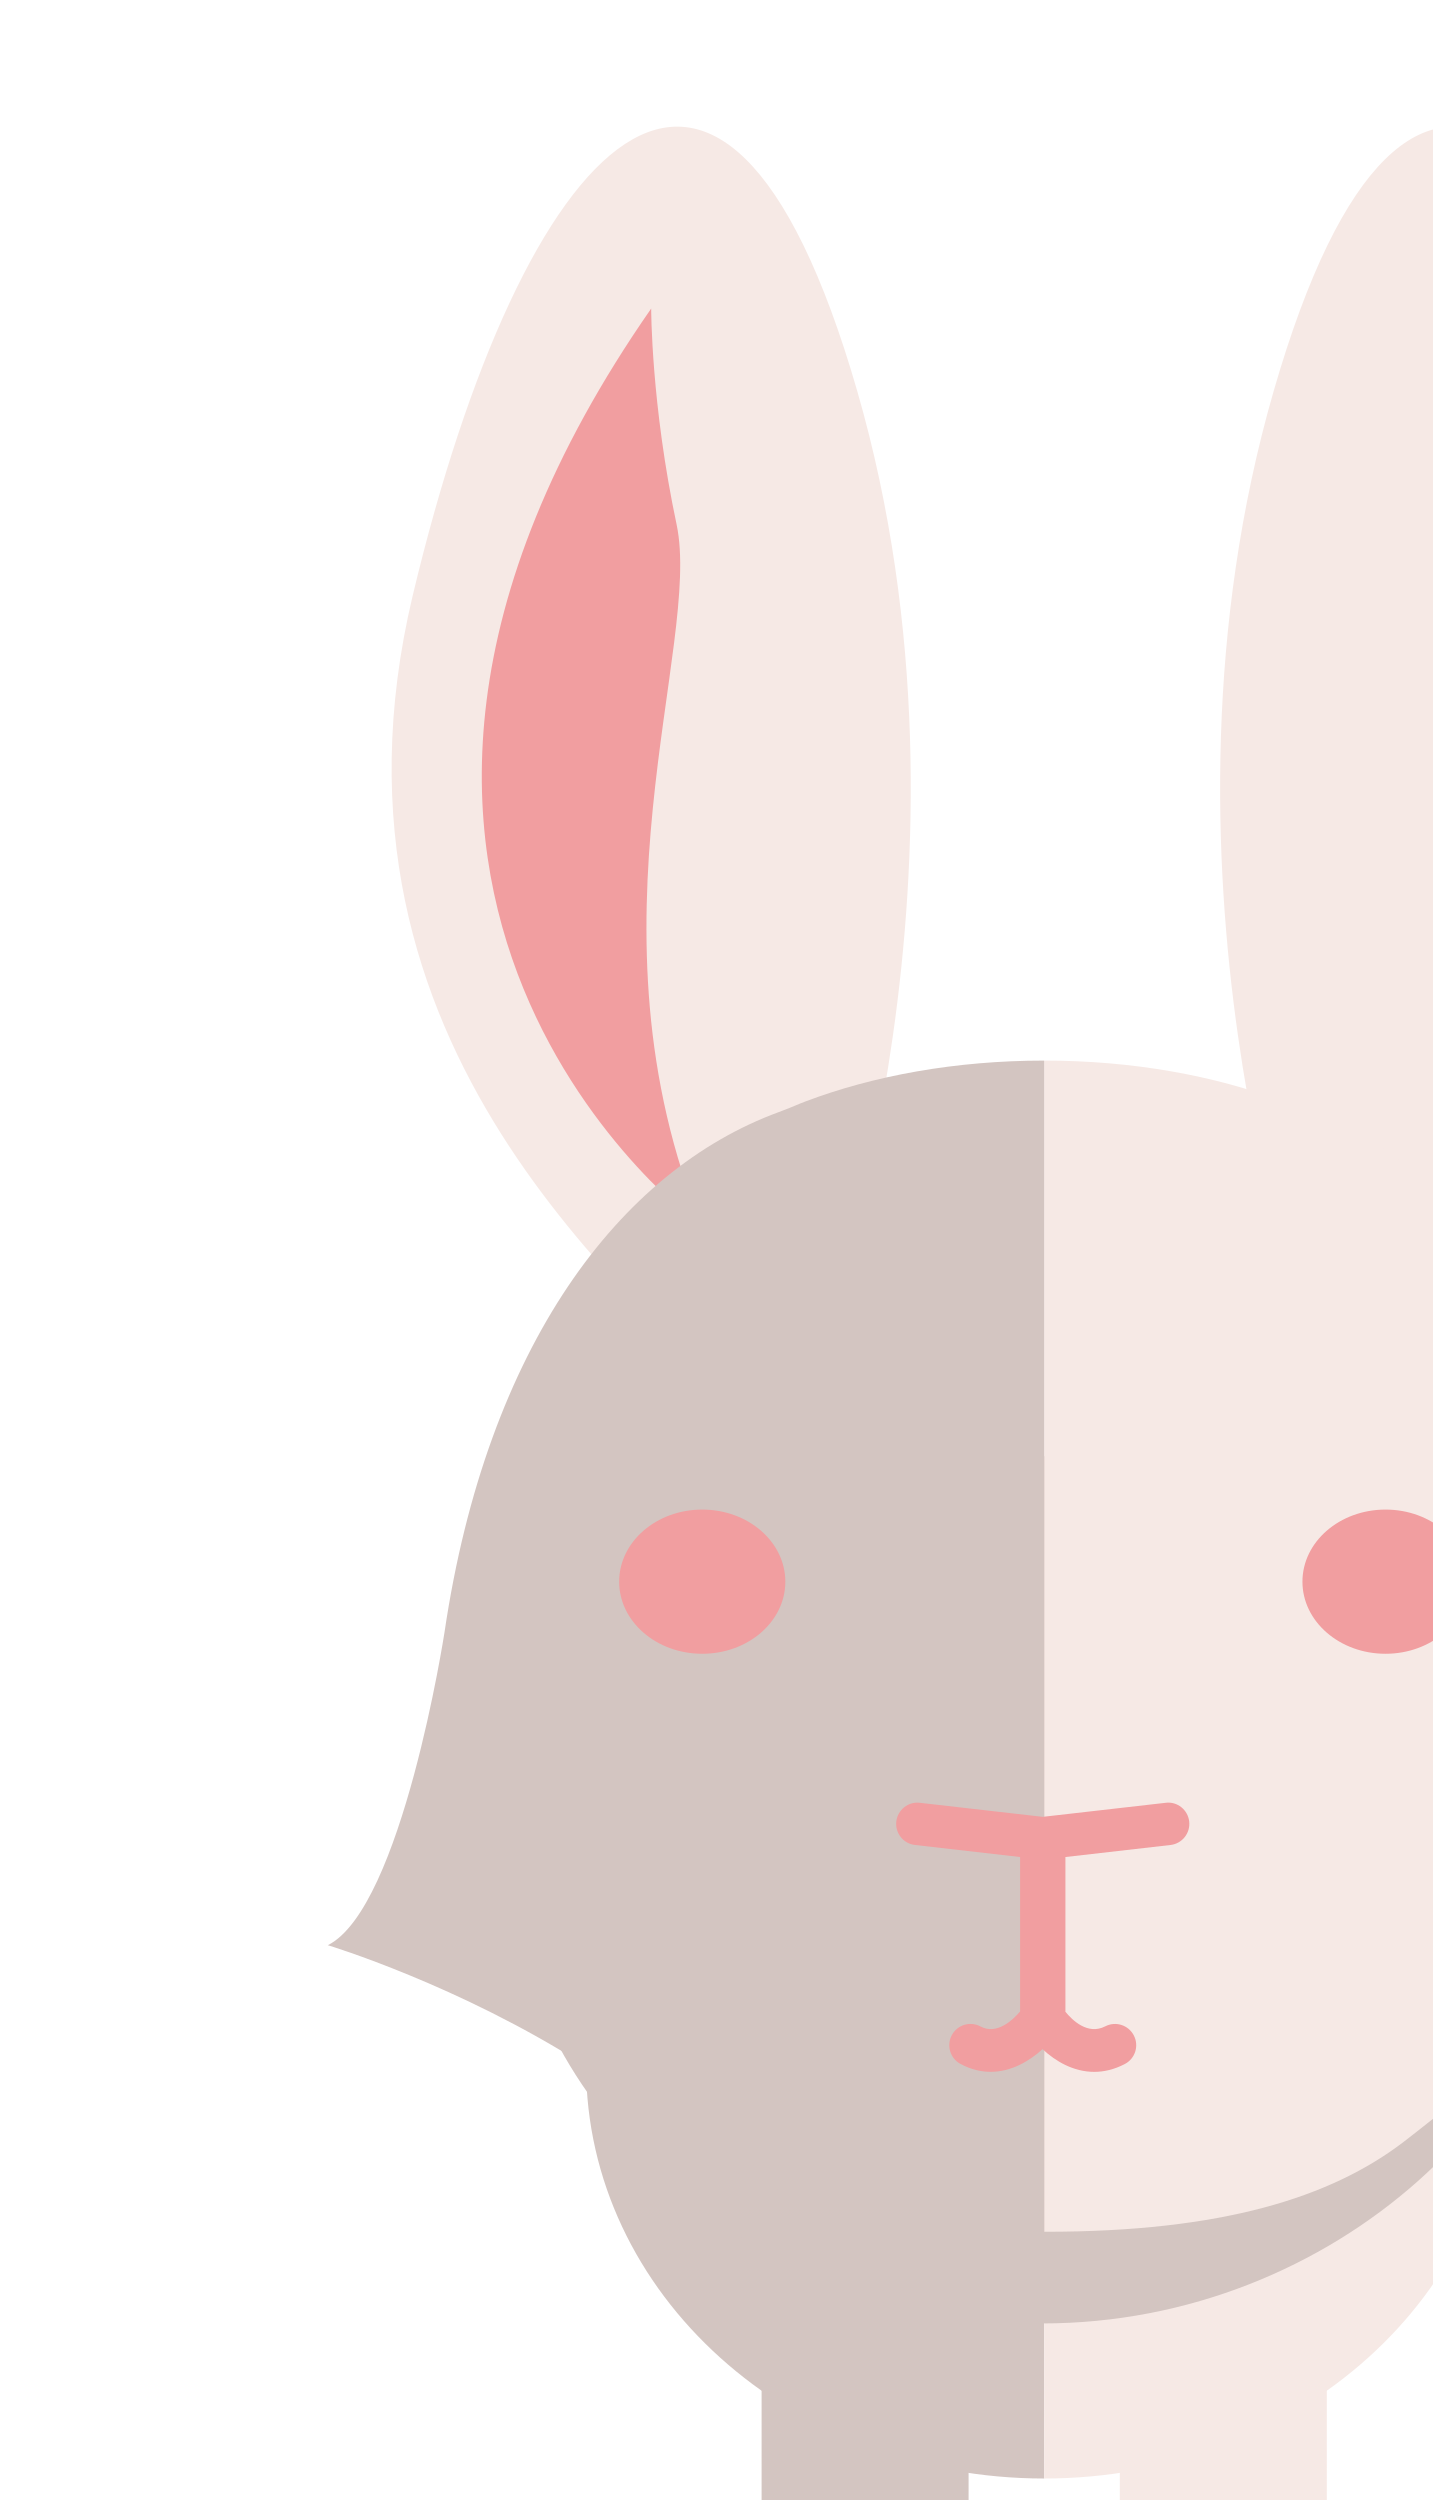
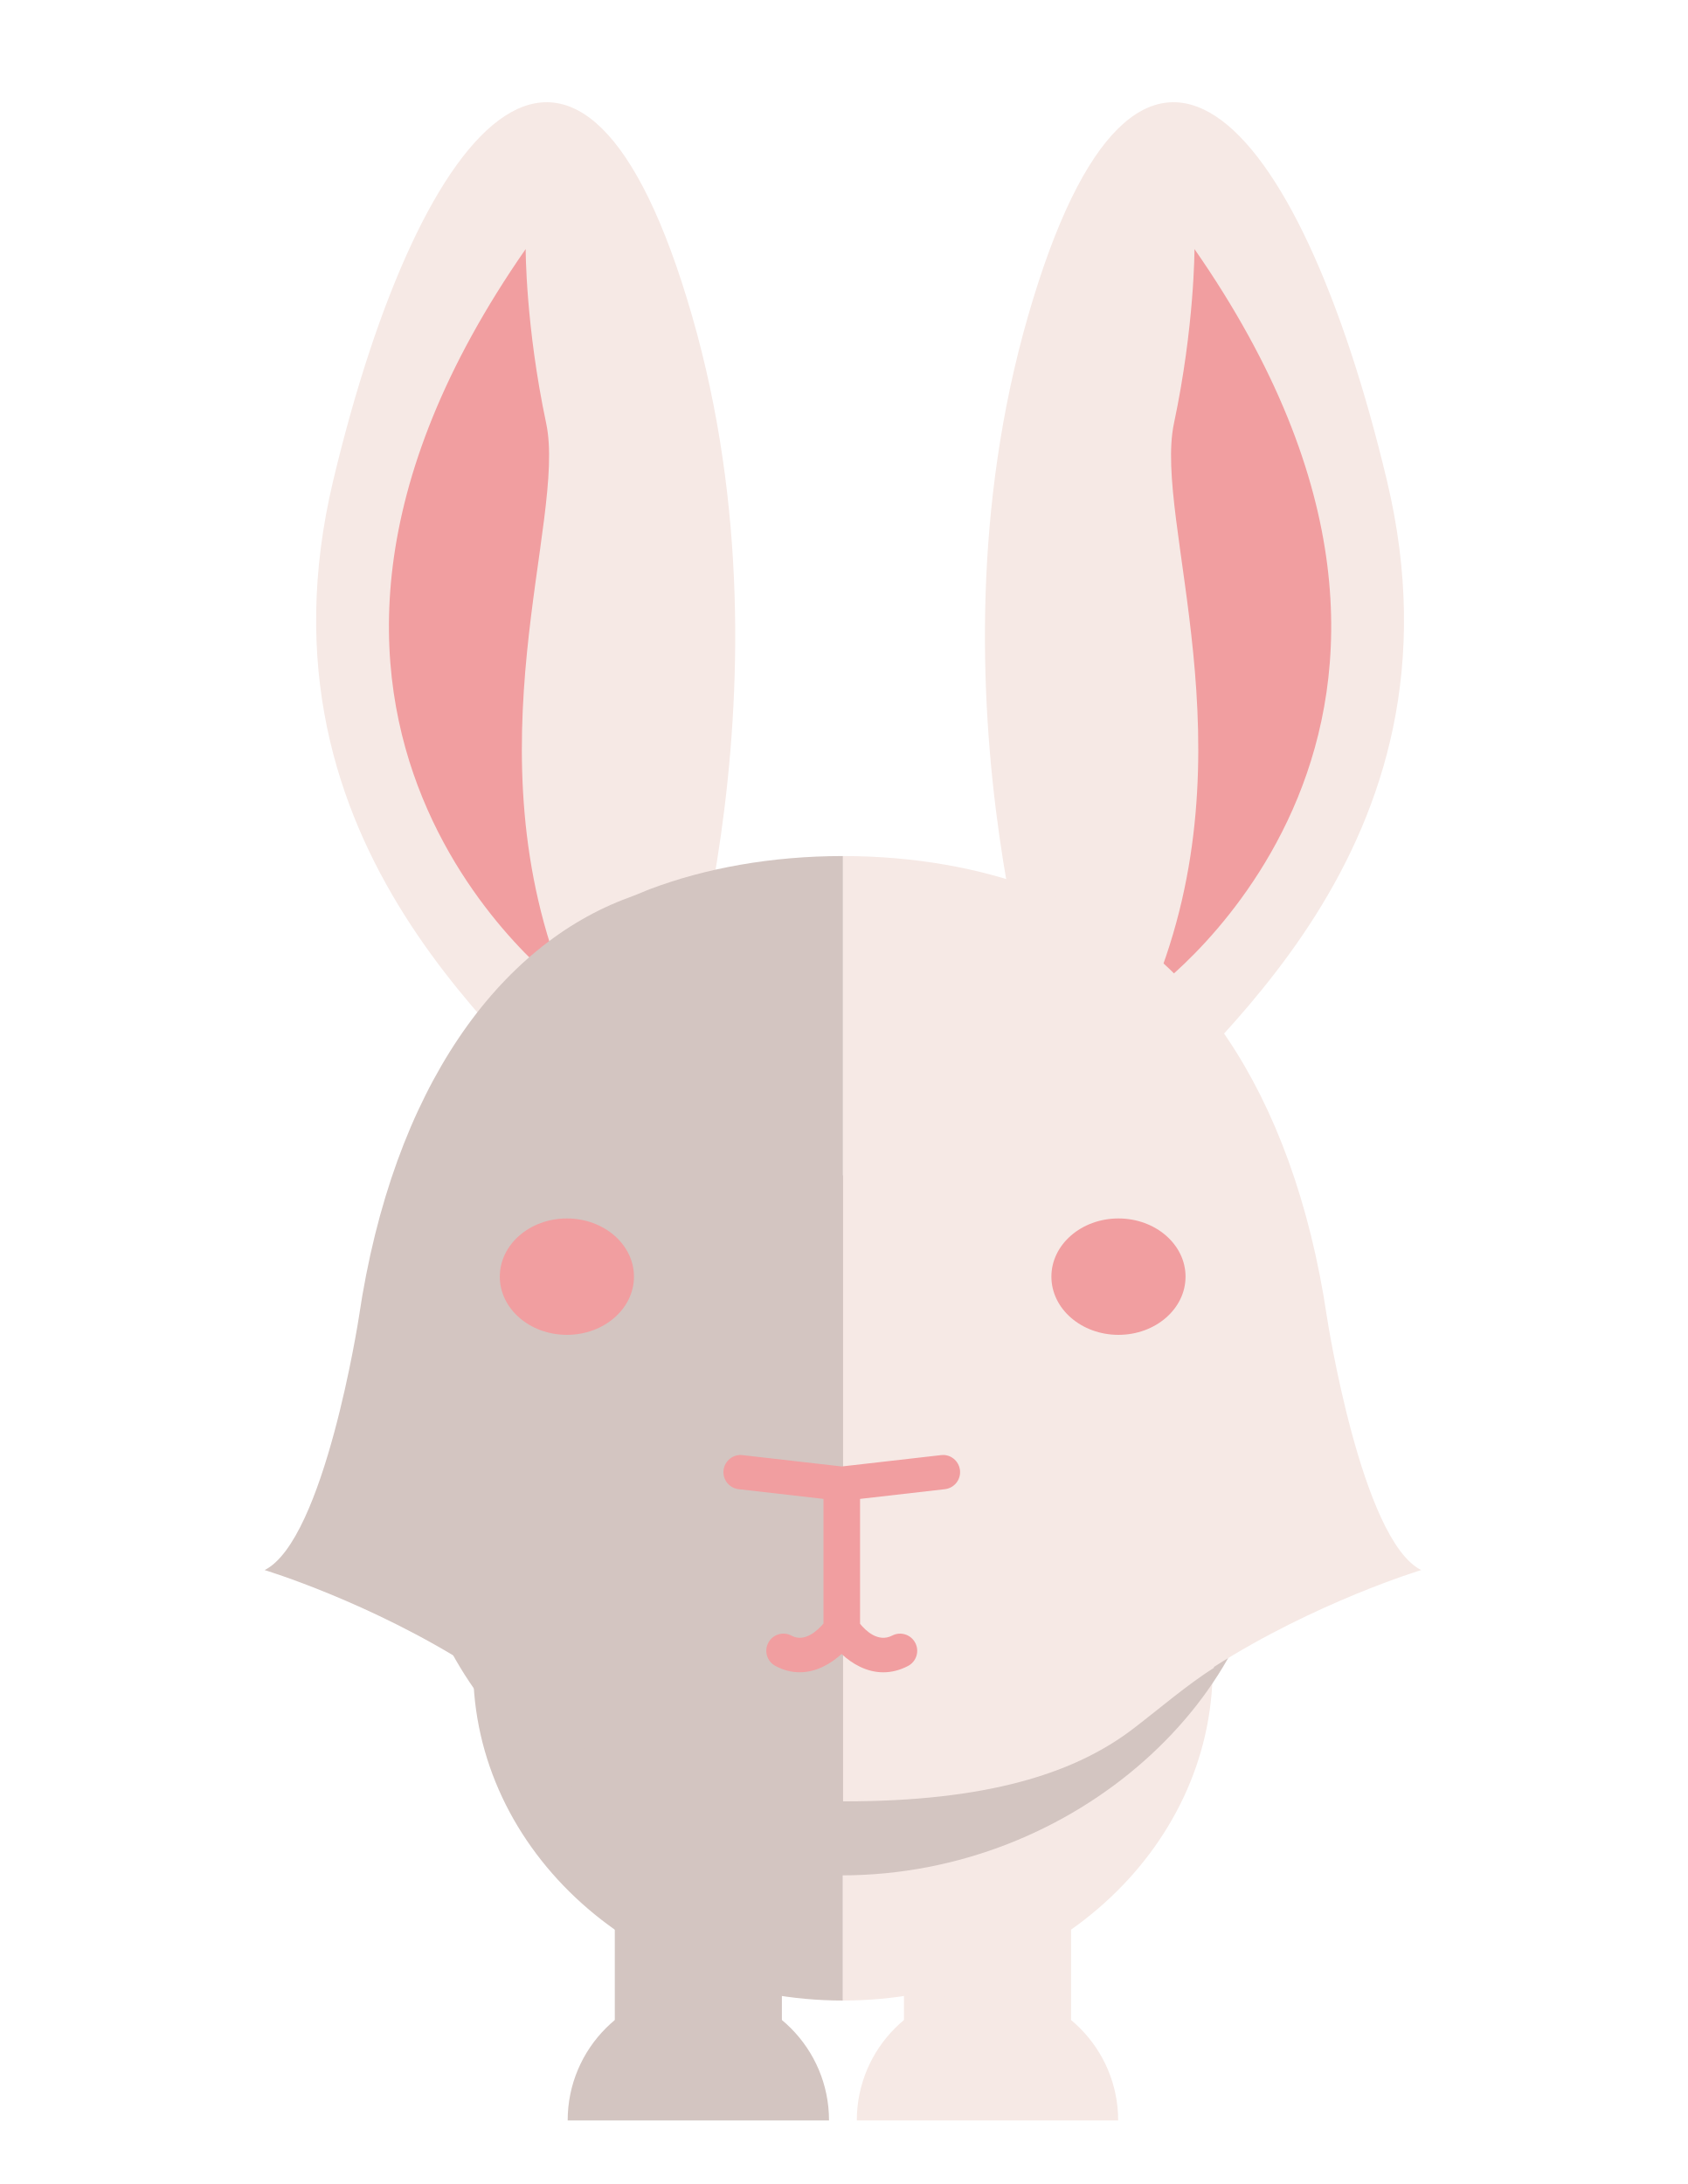
- <svg>
-   <g>
-     <g id="ears">
-       <g>
-         <g>
-           <path fill="#F6E9E5" d="M409.073,412.386c24.014-31.55,125.922-103.743,93.811-238.154      c-32.102-134.401-90.229-197.976-130.09-59.724c-39.879,138.228,8.973,273.126,8.973,273.126L409.073,412.386z" />
-         </g>
-       </g>
-       <g>
-         <g>
-           <path fill="#F19EA0" d="M433.108,90.314c0,0,0.049,27.907-7.443,63.235c-7.48,35.317,28.59,117.824-7.541,205.693      C418.124,359.243,552.831,262.48,433.108,90.314z" />
-         </g>
-       </g>
-       <g>
-         <g>
-           <path fill="#F6E9E5" d="M214.639,412.386c-24.003-31.55-125.917-103.743-93.815-238.154      c32.101-134.401,90.23-197.976,130.104-59.724c39.868,138.228-8.979,273.126-8.979,273.126L214.639,412.386z" />
-         </g>
-       </g>
-       <g>
-         <g>
-           <path fill="#F19EA0" d="M190.605,90.314c0,0-0.045,27.907,7.443,63.235c7.48,35.317-28.594,117.824,7.541,205.693      C205.589,359.243,70.886,262.48,190.605,90.314z" />
-         </g>
-       </g>
-     </g>
-     <g>
-       <g>
-         <g>
-           <g>
-             <path fill="#D3C5C1" d="M171.554,604.77c0,66.664,60.031,120.7,134.083,120.7V484.064       C231.585,484.064,171.554,538.112,171.554,604.77z" />
-           </g>
-         </g>
-         <g>
-           <g>
-             <path fill="#F6E9E5" d="M439.72,604.77c0-66.656-60.041-120.704-134.082-120.704V725.47       C379.679,725.47,439.72,671.434,439.72,604.77z" />
-           </g>
-         </g>
-       </g>
-       <g>
-         <g>
-           <path fill="#D3C5C1" d="M305.091,426.226c-85.774,0-155.323,54.043-155.323,120.707c0,66.653,69.549,133.144,155.323,133.144      c85.783,0,155.334-66.489,155.334-133.144C460.425,480.269,390.874,426.226,305.091,426.226z" />
-         </g>
-       </g>
-       <g>
-         <g>
-           <g>
-             <rect x="222.922" y="695.956" fill="#D3C5C1" width="60.584" height="52.817" />
-           </g>
-         </g>
-         <g>
-           <g>
-             <path fill="#D3C5C1" d="M300.599,768.964c0-26.168-21.211-47.381-47.381-47.381c-26.163,0-47.384,21.213-47.384,47.381H300.599       z" />
-           </g>
-         </g>
-         <g>
-           <g>
-             <rect x="327.771" y="695.956" fill="#F6E9E5" width="60.586" height="52.817" />
-           </g>
-         </g>
-         <g>
-           <g>
-             <path fill="#F6E9E5" d="M405.44,768.964c0-26.168-21.207-47.381-47.382-47.381c-26.161,0-47.383,21.213-47.383,47.381H405.44z" />
-           </g>
-         </g>
-       </g>
-     </g>
-     <g>
-       <g>
-         <g>
-           <g>
-             <g>
-               <path fill="#4A1C12" d="M234.205,323.009c0.479-0.195,0.948-0.365,1.424-0.562        C235.14,322.629,234.684,322.823,234.205,323.009z" />
-             </g>
-           </g>
-         </g>
-         <g>
-           <g>
-             <g>
-               <path fill="#4A1C12" d="M375.659,322.446c0.438,0.197,0.908,0.357,1.354,0.546        C376.556,322.813,376.118,322.624,375.659,322.446z" />
-             </g>
-           </g>
-         </g>
-       </g>
-       <g>
-         <g>
-           <g>
-             <g>
-               <path fill="#F6E9E5" d="M515.325,569.365c-21.744-10.871-34.164-91.634-34.164-91.634        c-12.43-83.88-51.264-135.135-97.853-152.224c-2.147-0.788-4.217-1.659-6.295-2.516c-0.446-0.189-0.918-0.349-1.354-0.546        c-20.017-7.59-44.101-12.013-70.021-12.013v142.195v63.93c0.043,0,0.084,0,0.127,0c-0.043,0-0.084,0-0.127,0v136.676        c0.161,0,0.316,0.011,0.486,0.011c51.422,0,83.404-9.957,104.842-26.402c9.777-7.491,19.129-15.606,29.236-22.072        c-0.012-0.098-0.045-0.18-0.058-0.272C477.202,580.877,515.325,569.365,515.325,569.365z" />
-             </g>
-           </g>
-         </g>
-         <g>
-           <g>
-             <g>
-               <path fill="#D3C5C1" d="M235.628,322.446c-0.476,0.197-0.945,0.367-1.424,0.562c-2.049,0.86-4.102,1.72-6.245,2.5        c-46.585,17.087-85.417,68.343-97.844,152.224c0,0-12.422,80.763-34.166,91.634c0,0,38.415,11.593,75.605,35.403        c0,0,19.948,14.581,29.725,22.072c21.356,16.384,57.217,26.316,104.358,26.393V516.559c-0.124,0-0.229,0.013-0.35,0.013        c0.12,0,0.229-0.013,0.35-0.013v-63.93V310.434C279.718,310.434,255.658,314.856,235.628,322.446z" />
-             </g>
-           </g>
-         </g>
-       </g>
-       <g>
-         <ellipse id="eye1" fill="#F19EA0" cx="205.549" cy="462.961" rx="24.321" ry="21.104" />
-         <ellipse id="eye2" fill="#F19EA0" cx="405.55" cy="462.961" rx="24.321" ry="21.104" />
-       </g>
-       <g>
-         <g>
-           <path fill="#F19EA0" d="M341.196,527.683l-35.975,4.112l-35.984-4.112c-3.363-0.427-6.492,2.057-6.889,5.47      c-0.384,3.412,2.063,6.497,5.475,6.88l30.762,3.525v45.206c-2.047,2.417-6.771,6.974-11.561,4.396      c-3.041-1.635-6.804-0.493-8.428,2.532c-1.624,3.028-0.486,6.803,2.535,8.421c3.049,1.642,6.018,2.318,8.834,2.318      c6.02,0,11.31-3.105,15.191-6.633c3.805,3.538,9.045,6.645,15.12,6.645c2.827,0,5.823-0.668,8.94-2.285      c3.053-1.576,4.244-5.339,2.658-8.379c-1.575-3.053-5.326-4.243-8.378-2.657c-5.141,2.635-9.679-1.849-11.645-4.276v-45.288      l30.763-3.525c3.401-0.384,5.854-3.469,5.471-6.88C347.692,529.738,344.607,527.239,341.196,527.683z" />
-         </g>
-       </g>
-     </g>
-   </g>
+ <svg viewBox="0 0 612 792">
+   <path fill="#F6E9E5" d="M409.073,412.386c24.014-31.55,125.922-103.743,93.811-238.154 c-32.102-134.401-90.229-197.976-130.09-59.724c-39.879,138.228,8.973,273.126,8.973,273.126L409.073,412.386z" />
+   <path fill="#F19EA0" d="M433.108,90.314c0,0,0.049,27.907-7.443,63.235c-7.48,35.317,28.59,117.824-7.541,205.693 C418.124,359.243,552.831,262.48,433.108,90.314z" />
+   <path fill="#F6E9E5" d="M214.639,412.386c-24.003-31.55-125.917-103.743-93.815-238.154 c32.101-134.401,90.23-197.976,130.104-59.724c39.868,138.228-8.979,273.126-8.979,273.126L214.639,412.386z" />
+   <path fill="#F19EA0" d="M190.605,90.314c0,0-0.045,27.907,7.443,63.235c7.48,35.317-28.594,117.824,7.541,205.693 C205.589,359.243,70.886,262.48,190.605,90.314z" />
+   <path fill="#D3C5C1" d="M171.554,604.77c0,66.664,60.031,120.7,134.083,120.7V484.064 C231.585,484.064,171.554,538.112,171.554,604.77z" />
+   <path fill="#F6E9E5" d="M439.72,604.77c0-66.656-60.041-120.704-134.082-120.704V725.47 C379.679,725.47,439.72,671.434,439.72,604.77z" />
+   <path fill="#D3C5C1" d="M305.091,426.226c-85.774,0-155.323,54.043-155.323,120.707c0,66.653,69.549,133.144,155.323,133.144 c85.783,0,155.334-66.489,155.334-133.144C460.425,480.269,390.874,426.226,305.091,426.226z" />
+   <rect x="222.922" y="695.956" fill="#D3C5C1" width="60.584" height="52.817" />
+   <path fill="#D3C5C1" d="M300.599,768.964c0-26.168-21.211-47.381-47.381-47.381c-26.163,0-47.384,21.213-47.384,47.381H300.599 z" />
+   <rect x="327.771" y="695.956" fill="#F6E9E5" width="60.586" height="52.817" />
+   <path fill="#F6E9E5" d="M405.44,768.964c0-26.168-21.207-47.381-47.382-47.381c-26.161,0-47.383,21.213-47.383,47.381H405.44z" />
+   <path fill="#4A1C12" d="M234.205,323.009c0.479-0.195,0.948-0.365,1.424-0.562 C235.14,322.629,234.684,322.823,234.205,323.009z" />
+   <path fill="#4A1C12" d="M375.659,322.446c0.438,0.197,0.908,0.357,1.354,0.546 C376.556,322.813,376.118,322.624,375.659,322.446z" />
+   <path fill="#F6E9E5" d="M515.325,569.365c-21.744-10.871-34.164-91.634-34.164-91.634 c-12.43-83.88-51.264-135.135-97.853-152.224c-2.147-0.788-4.217-1.659-6.295-2.516c-0.446-0.189-0.918-0.349-1.354-0.546 c-20.017-7.59-44.101-12.013-70.021-12.013v142.195v63.93c0.043,0,0.084,0,0.127,0c-0.043,0-0.084,0-0.127,0v136.676 c0.161,0,0.316,0.011,0.486,0.011c51.422,0,83.404-9.957,104.842-26.402c9.777-7.491,19.129-15.606,29.236-22.072 c-0.012-0.098-0.045-0.18-0.058-0.272C477.202,580.877,515.325,569.365,515.325,569.365z" />
+   <path fill="#D3C5C1" d="M235.628,322.446c-0.476,0.197-0.945,0.367-1.424,0.562c-2.049,0.86-4.102,1.72-6.245,2.5 c-46.585,17.087-85.417,68.343-97.844,152.224c0,0-12.422,80.763-34.166,91.634c0,0,38.415,11.593,75.605,35.403 c0,0,19.948,14.581,29.725,22.072c21.356,16.384,57.217,26.316,104.358,26.393V516.559c-0.124,0-0.229,0.013-0.35,0.013 c0.12,0,0.229-0.013,0.35-0.013v-63.93V310.434C279.718,310.434,255.658,314.856,235.628,322.446z" />
+   <ellipse id="eye1" fill="#F19EA0" cx="205.549" cy="462.961" rx="24.321" ry="21.104" />
+   <ellipse id="eye2" fill="#F19EA0" cx="405.55" cy="462.961" rx="24.321" ry="21.104" />
+   <path fill="#F19EA0" d="M341.196,527.683l-35.975,4.112l-35.984-4.112c-3.363-0.427-6.492,2.057-6.889,5.47 c-0.384,3.412,2.063,6.497,5.475,6.88l30.762,3.525v45.206c-2.047,2.417-6.771,6.974-11.561,4.396 c-3.041-1.635-6.804-0.493-8.428,2.532c-1.624,3.028-0.486,6.803,2.535,8.421c3.049,1.642,6.018,2.318,8.834,2.318 c6.02,0,11.31-3.105,15.191-6.633c3.805,3.538,9.045,6.645,15.12,6.645c2.827,0,5.823-0.668,8.94-2.285 c3.053-1.576,4.244-5.339,2.658-8.379c-1.575-3.053-5.326-4.243-8.378-2.657c-5.141,2.635-9.679-1.849-11.645-4.276v-45.288 l30.763-3.525c3.401-0.384,5.854-3.469,5.471-6.88C347.692,529.738,344.607,527.239,341.196,527.683z" />
</svg>
